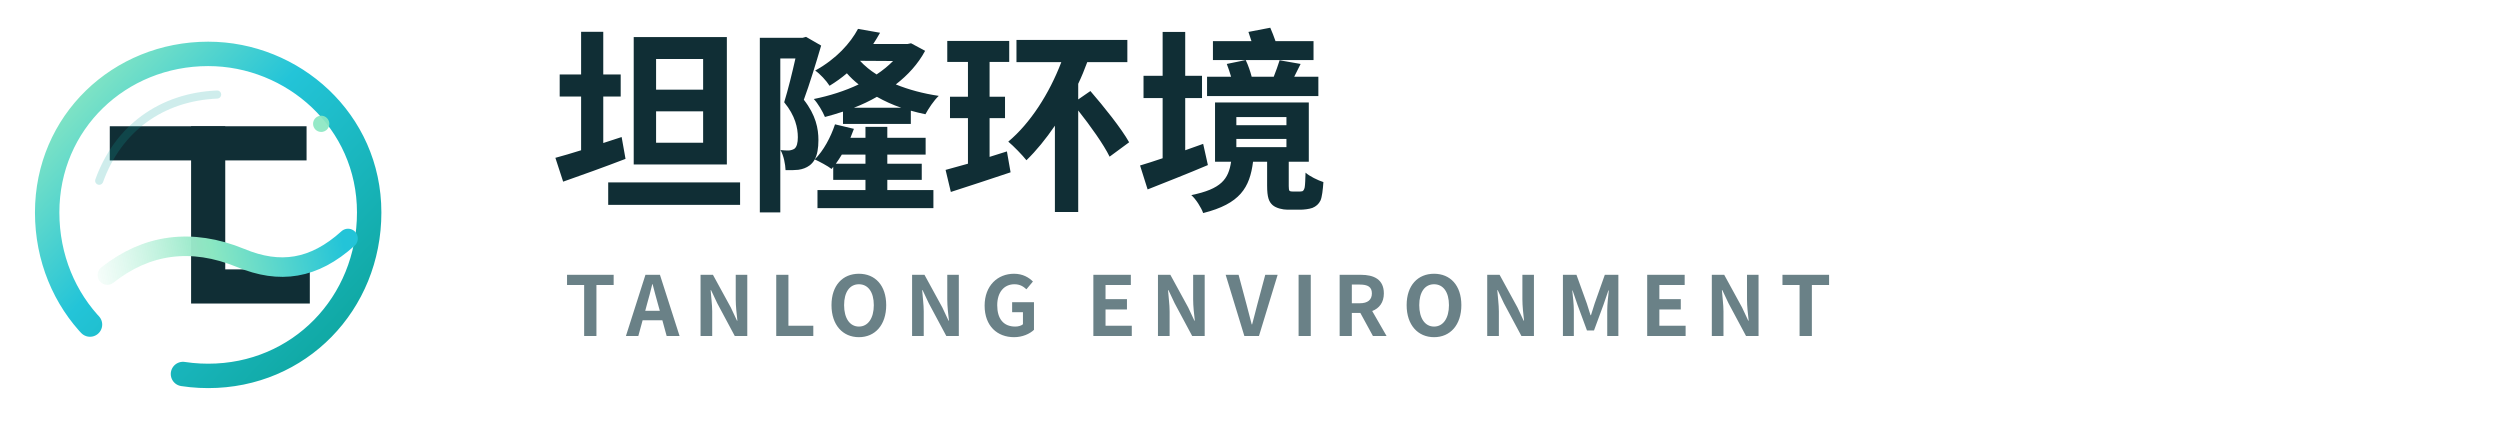
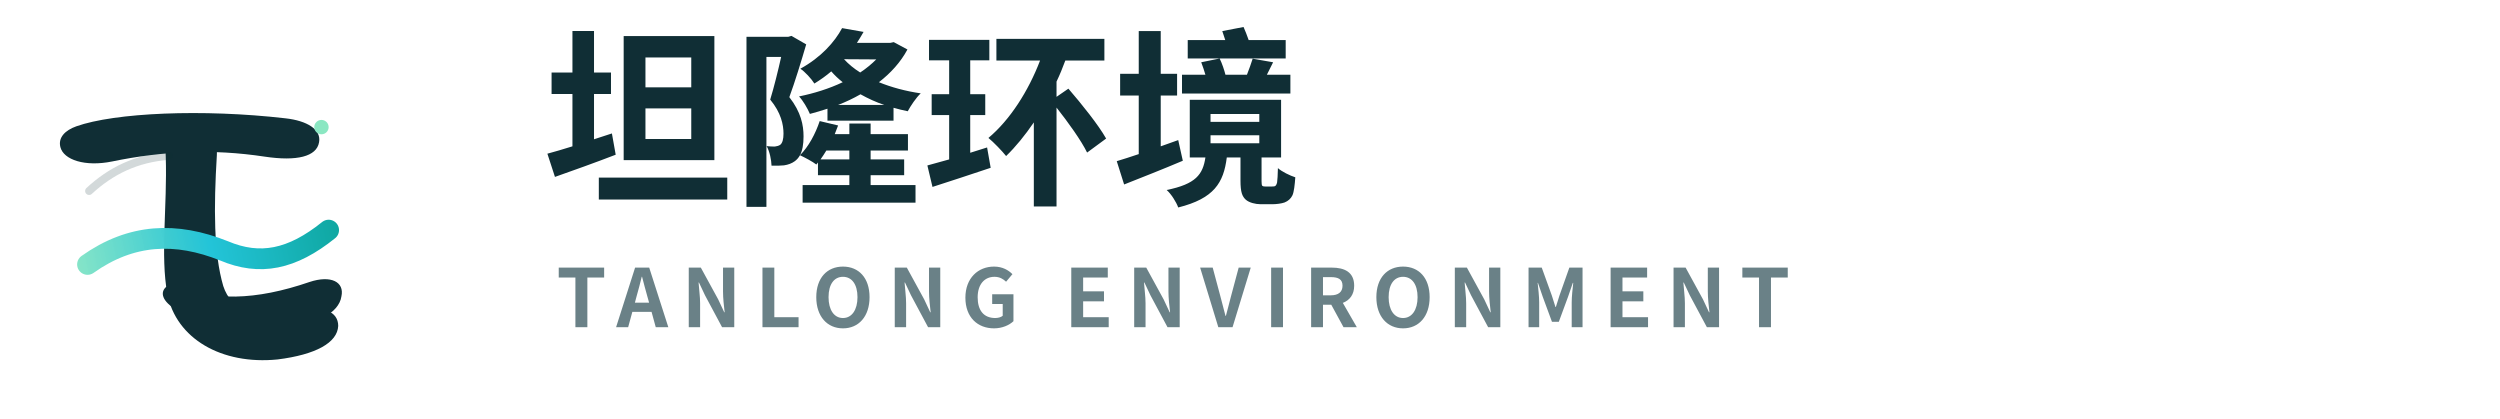
- <svg xmlns="http://www.w3.org/2000/svg" viewBox="0 0 372 64" role="img" aria-labelledby="tanlong-full-dark-title tanlong-full-dark-desc">
+ <svg xmlns="http://www.w3.org/2000/svg" viewBox="0 0 382 64" role="img" aria-labelledby="tanlong-full-dark-title tanlong-full-dark-desc">
  <defs>
-     <linearGradient id="tanlong-full-dark-edge" x1="78" y1="96" x2="424" y2="416" gradientUnits="userSpaceOnUse">
-       <stop offset="0" stop-color="#8BE7C2" />
-       <stop offset="0.42" stop-color="#23C4D8" />
+     <linearGradient id="tanlong-full-dark-aqua" x1="92" y1="336" x2="438" y2="262" gradientUnits="userSpaceOnUse">
+       <stop offset="0" stop-color="#8BE7C2" stop-opacity="0.94" />
+       <stop offset="0.54" stop-color="#23C4D8" />
      <stop offset="1" stop-color="#0FA7A1" />
    </linearGradient>
-     <linearGradient id="tanlong-full-dark-flow" x1="104" y1="338" x2="420" y2="278" gradientUnits="userSpaceOnUse">
-       <stop offset="0" stop-color="#FFFFFF" stop-opacity="0.72" />
-       <stop offset="0.5" stop-color="#8BE7C2" />
-       <stop offset="1" stop-color="#23C4D8" />
+     <linearGradient id="tanlong-full-dark-edge" x1="98" y1="126" x2="430" y2="430" gradientUnits="userSpaceOnUse">
+       <stop offset="0" stop-color="#8BE7C2" />
+       <stop offset="0.48" stop-color="#23C4D8" />
+       <stop offset="1" stop-color="#0FA7A1" />
    </linearGradient>
  </defs>
  <defs />
  <g fill="none">
-     <g transform="translate(0 1) scale(0.121)">
+     <g transform="translate(-2 1) scale(0.122)">
      <g id="icon">
-         <path d="M256 58C360 58 454 140 454 253c0 112-86 201-198 201S58 365 58 253C58 142 147 58 256 58Z" fill="none" stroke="url(#tanlong-full-dark-edge)" stroke-width="30" stroke-linecap="round" stroke-dasharray="690 132" stroke-dashoffset="36" />
-         <path d="M156 168H356" stroke="#102E35" stroke-width="42" stroke-linecap="square" />
-         <path d="M256 168V344H360" stroke="#102E35" stroke-width="42" stroke-linecap="square" stroke-linejoin="miter" />
-         <path d="M132 330C180 292 235 284 296 309c48 20 90 14 132-24" fill="none" stroke="url(#tanlong-full-dark-flow)" stroke-width="24" stroke-linecap="round" />
-         <path d="M122 214C145 150 198 111 267 108" fill="none" stroke="#0FA7A1" stroke-width="10" stroke-linecap="round" opacity="0.2" />
-         <circle cx="395" cy="144" r="10" fill="#8BE7C2" opacity="0.92" />
+         <path d="M112 150C160 133 270 128 374 140C401 143 419 154 416 170C413 188 388 194 348 188C282 178 220 181 157 194C123 201 96 192 92 176C89 164 98 155 112 150Z" fill="#102E35" />
+         <path d="M236 156C267 150 290 161 288 186C284 252 284 309 296 350C306 381 337 393 391 381C421 374 440 382 440 400C439 421 412 436 364 442C294 449 237 416 226 360C217 312 226 250 224 188C223 171 225 160 236 156Z" fill="#102E35" />
+         <path d="M232 347C281 370 337 368 404 345C431 336 448 345 444 363C441 384 412 399 366 406C311 414 263 400 229 374C216 363 218 352 232 347Z" fill="#102E35" />
+         <path d="M126 323C181 284 237 282 297 306C342 325 382 317 428 280" fill="none" stroke="url(#tanlong-full-dark-aqua)" stroke-width="26" stroke-linecap="round" />
+         <path d="M128 231C155 206 187 190 228 187" fill="none" stroke="rgba(16,46,53,0.18)" stroke-width="10" stroke-linecap="round" />
+         <circle cx="419" cy="151" r="9" fill="#8BE7C2" />
      </g>
    </g>
    <g id="wordmark" font-family="PingFang SC, Microsoft YaHei, Noto Sans CJK SC, Source Han Sans SC, Helvetica, Arial, sans-serif">
-       <text x="82" y="29" fill="#102E35" font-size="29" font-weight="760" letter-spacing="0">坦隆环境</text>
-       <text x="84" y="50" fill="#6A8187" font-size="12.3" font-weight="650" letter-spacing="2.05">TANLONG ENVIRONMENT</text>
+       <text x="83" y="29" fill="#102E35" font-size="29" font-weight="760" letter-spacing="0">坦隆环境</text>
+       <text x="85" y="50" fill="#6A8187" font-size="12.3" font-weight="650" letter-spacing="2.05">TANLONG ENVIRONMENT</text>
    </g>
  </g>
</svg>
